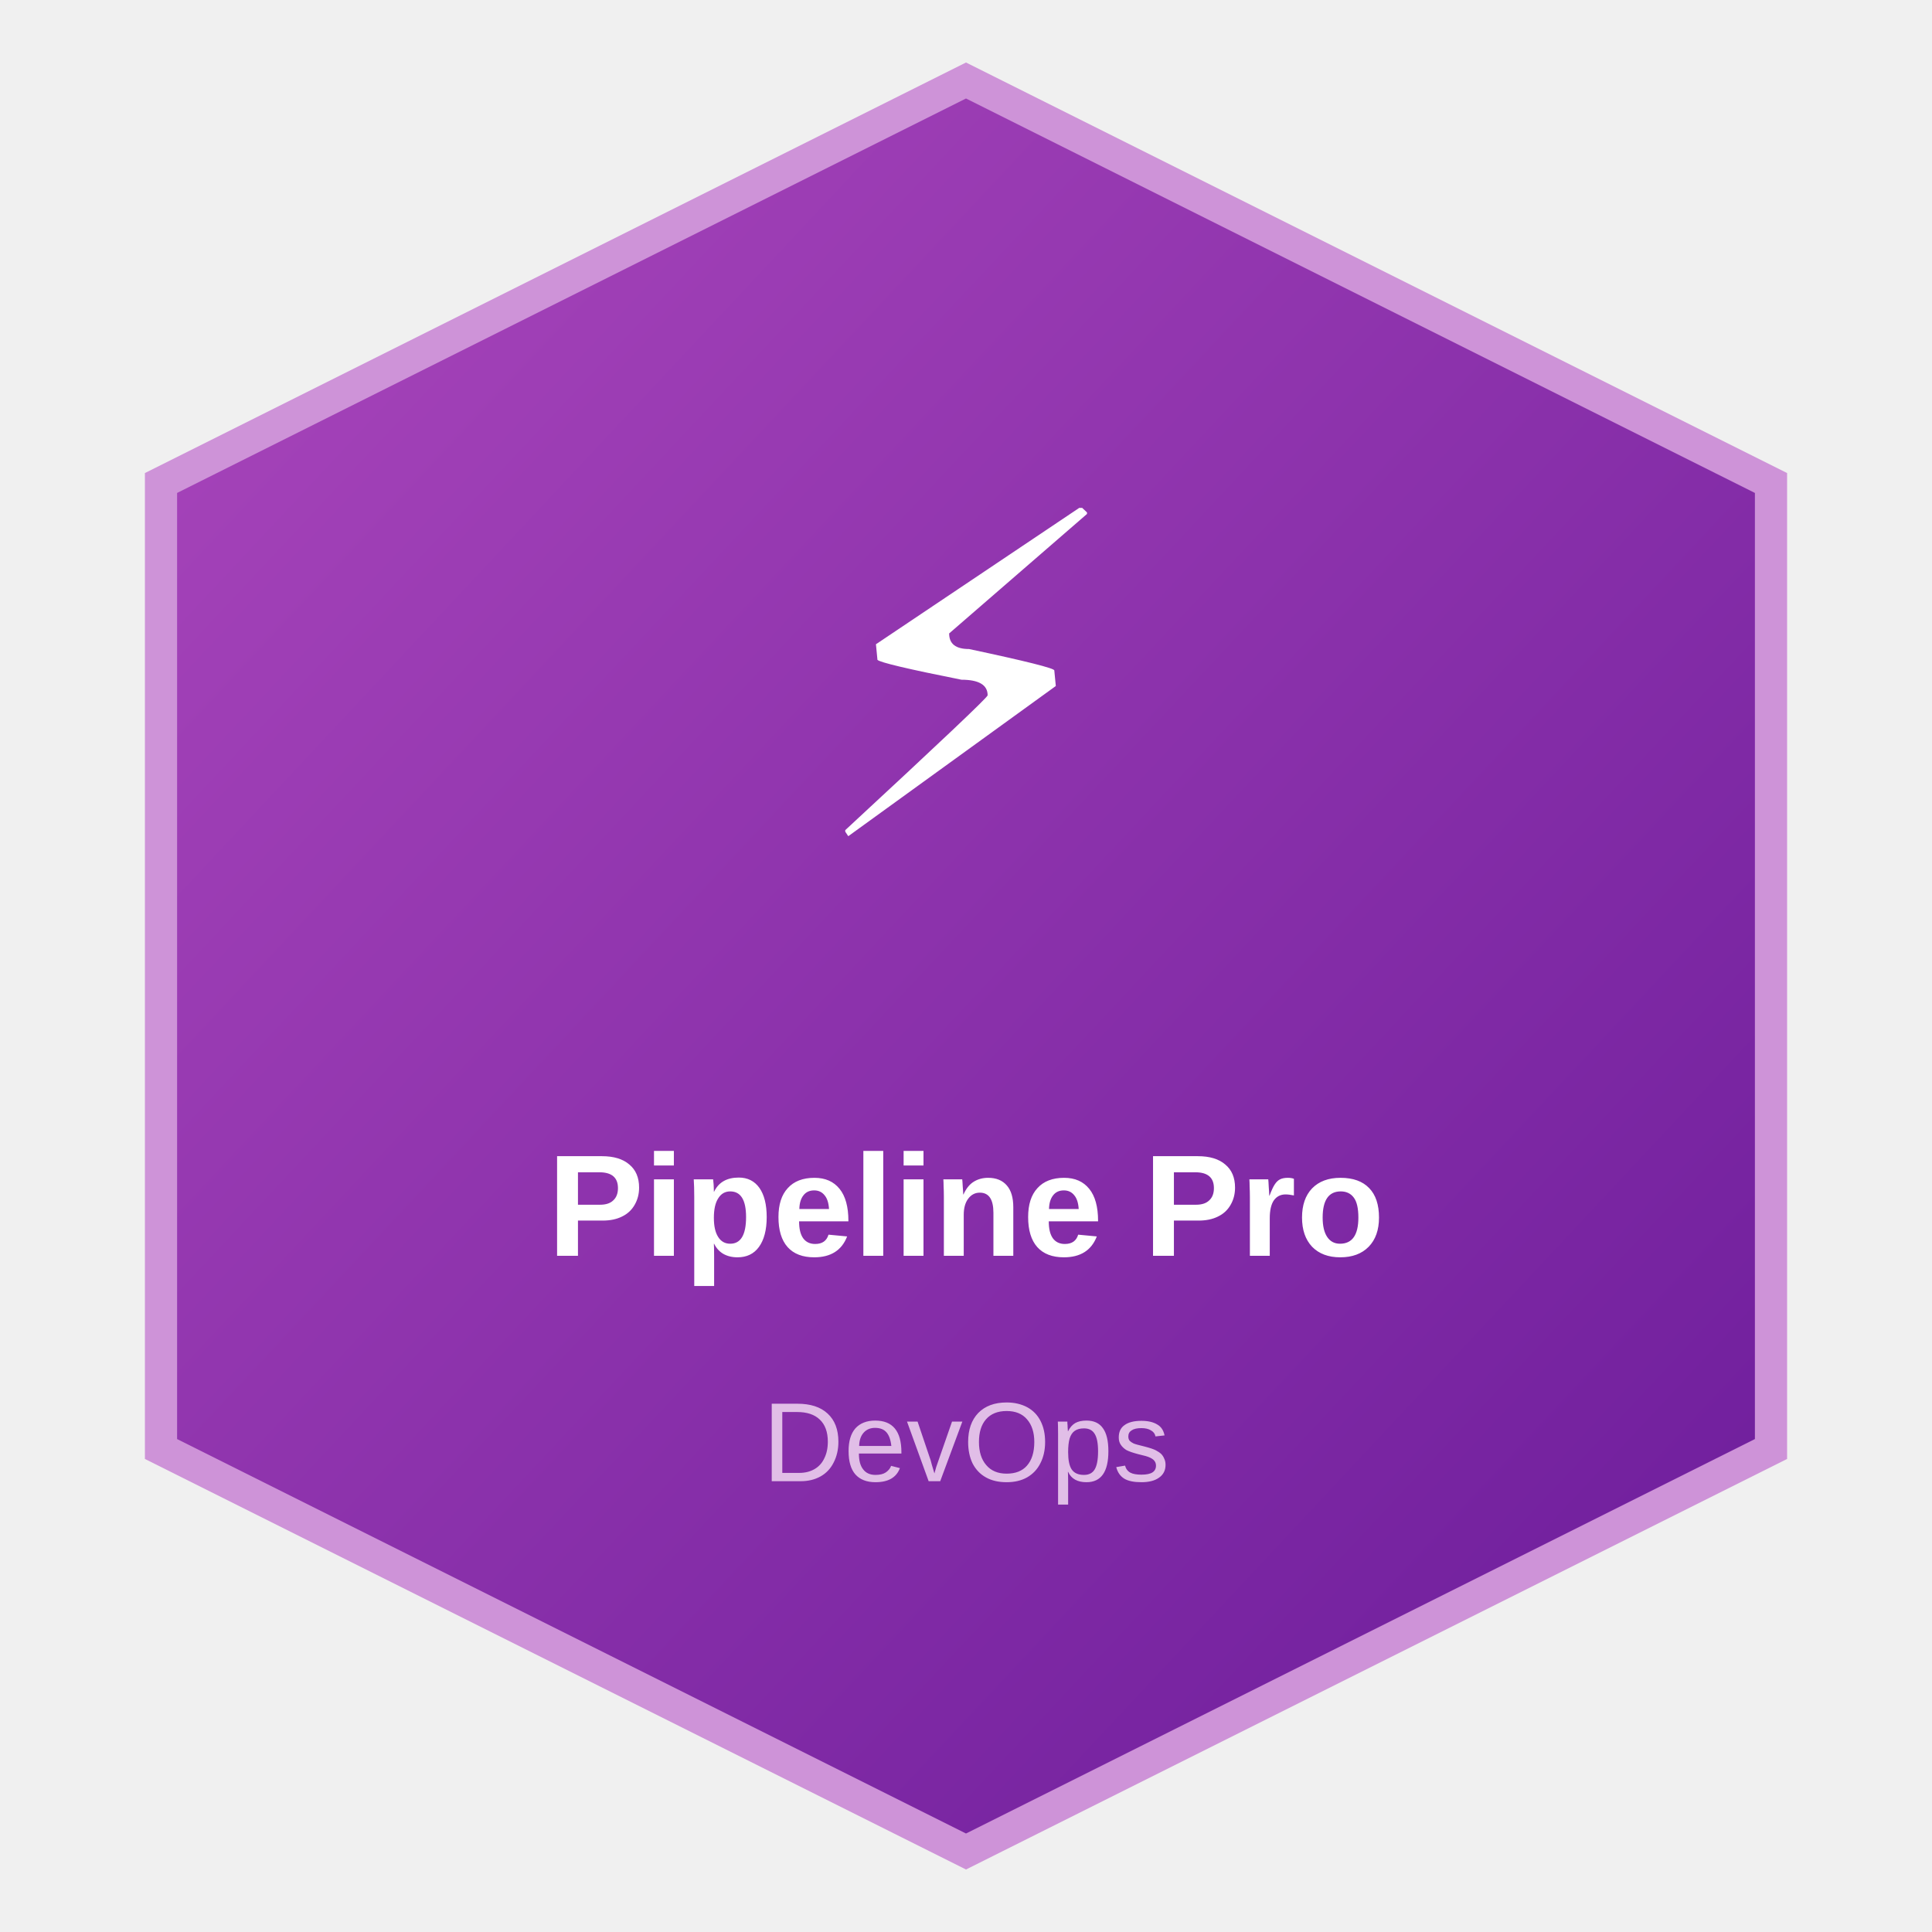
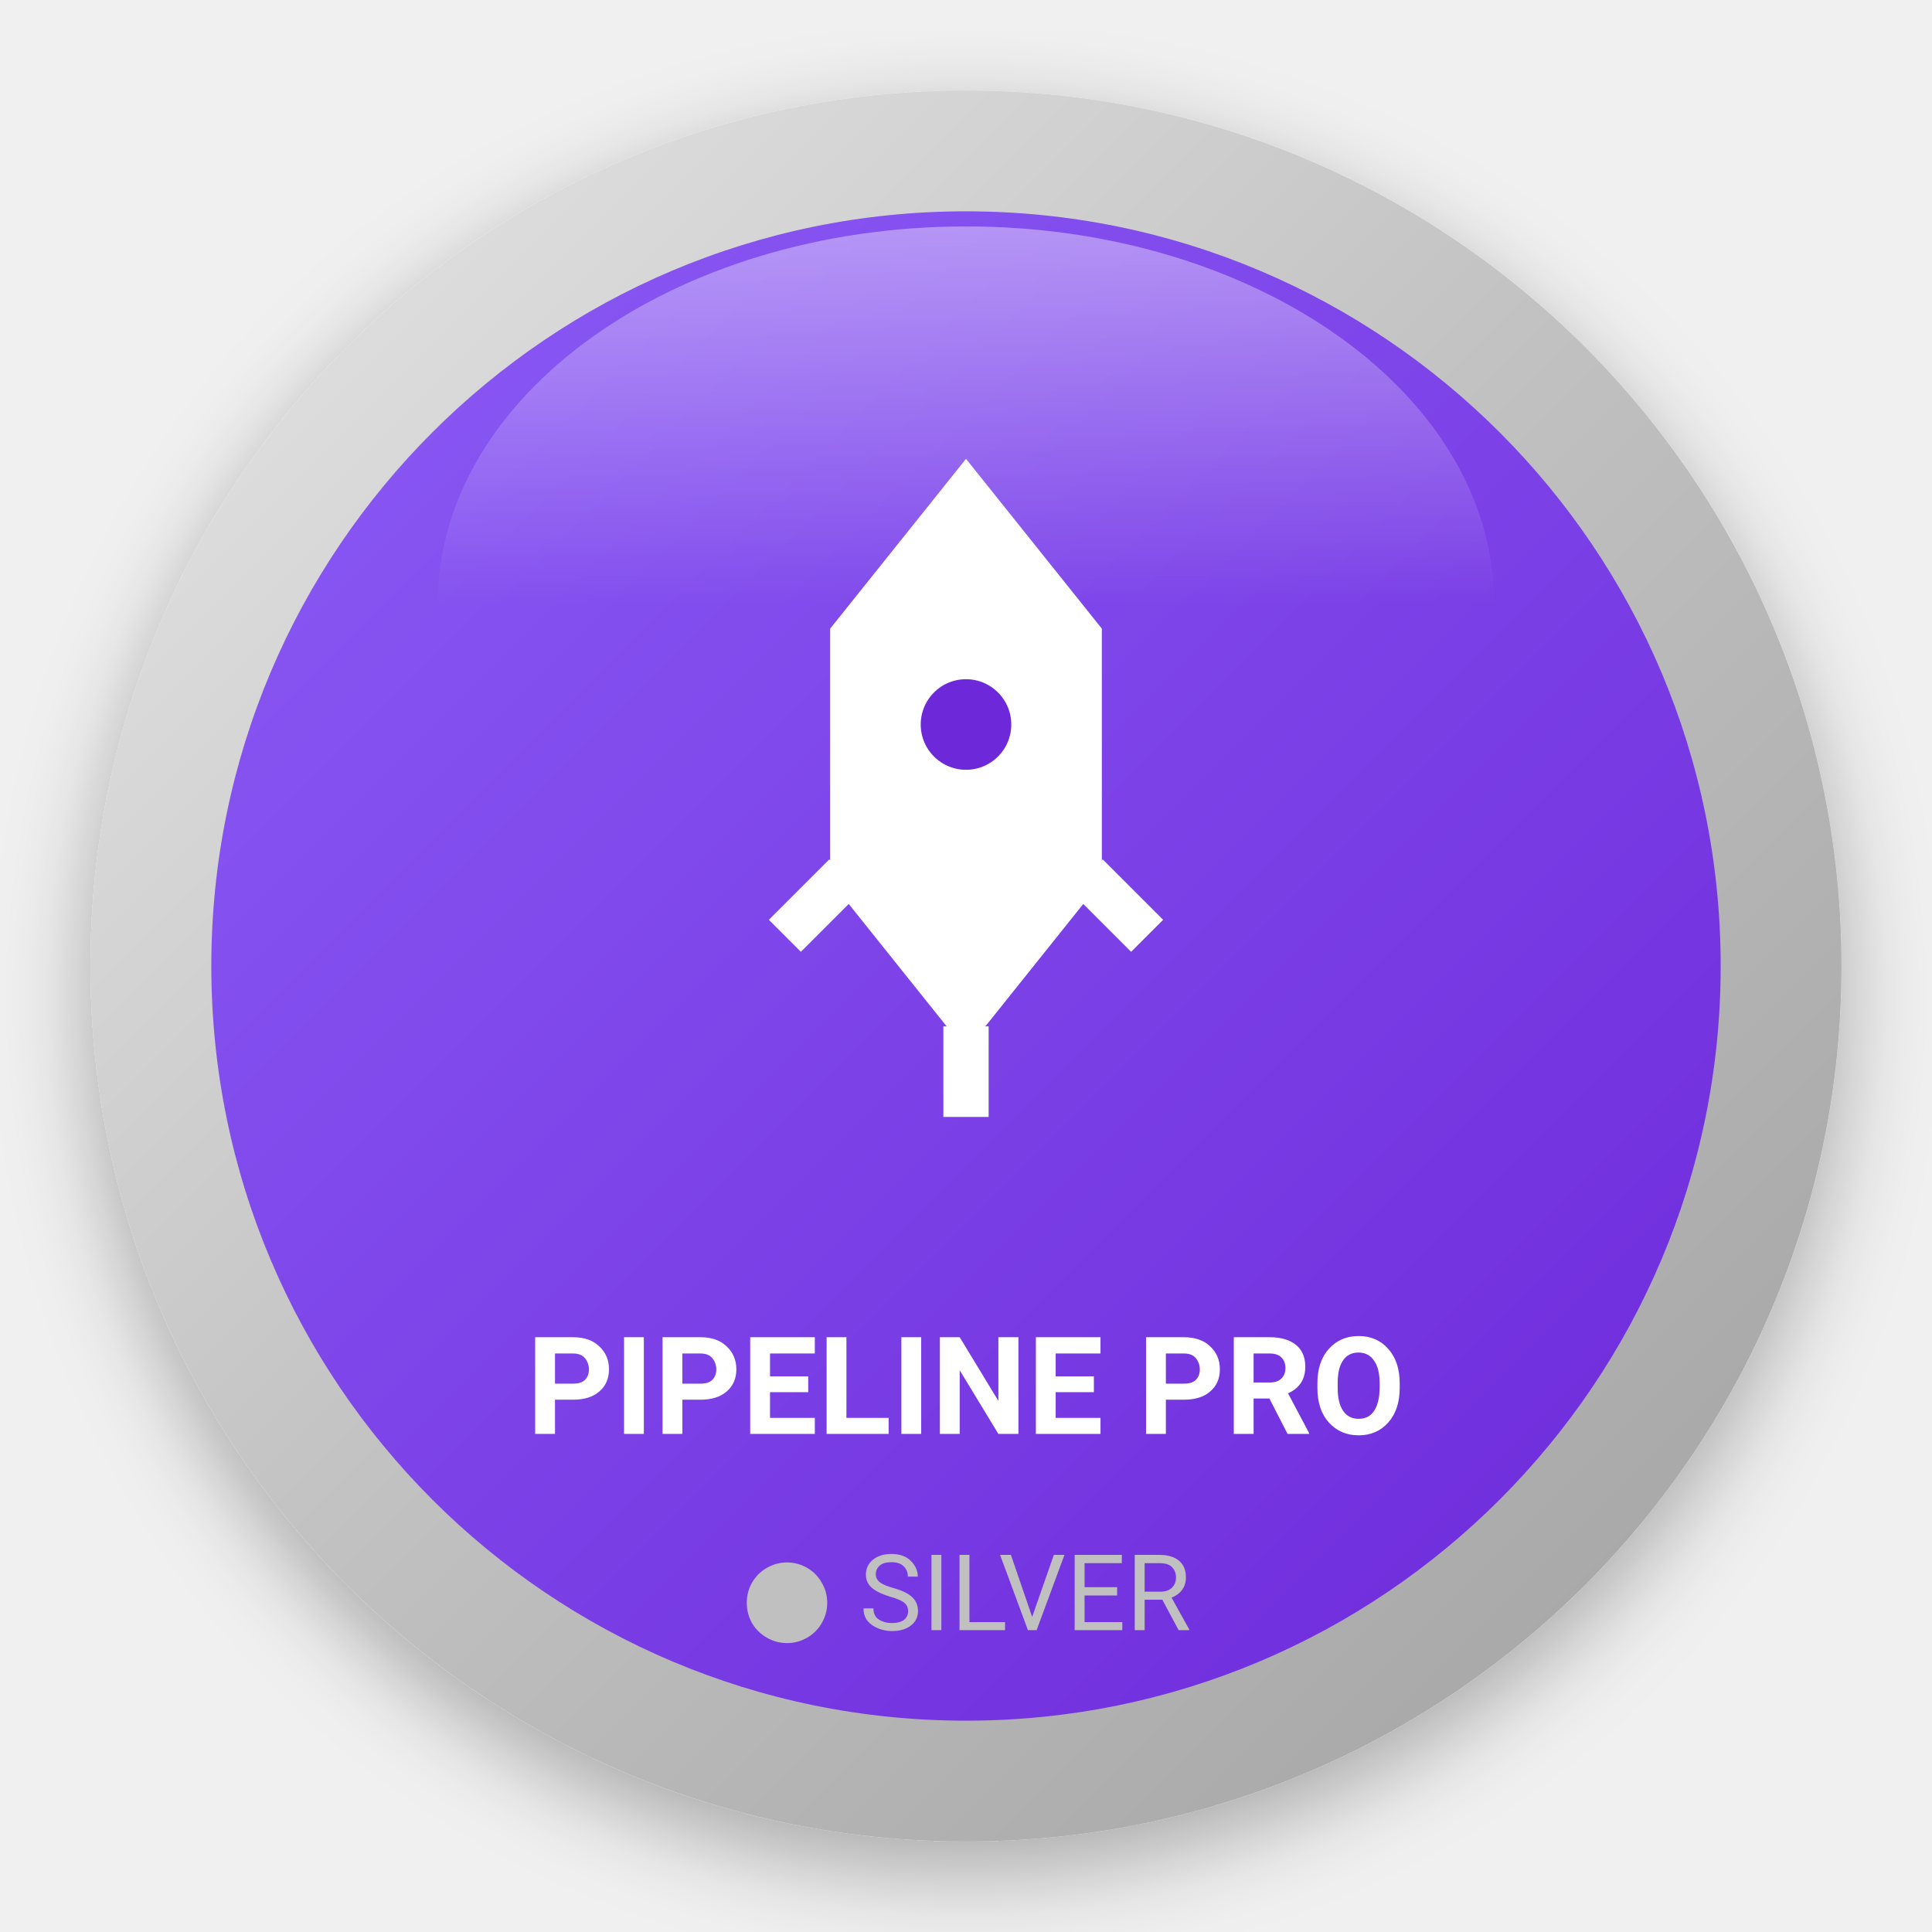
- <svg xmlns="http://www.w3.org/2000/svg" width="120" height="120" viewBox="0 0 120 120">
+ <svg xmlns="http://www.w3.org/2000/svg" width="128" height="128" viewBox="0 0 128 128">
  <defs>
-     <linearGradient id="g" x1="0%" y1="0%" x2="100%" y2="100%">
-       <stop offset="0%" stop-color="#AB47BC" />
-       <stop offset="100%" stop-color="#6A1B9A" />
+     <linearGradient id="bg" x1="0%" y1="0%" x2="100%" y2="100%">
+       <stop offset="0%" stop-color="#8B5CF6" />
+       <stop offset="100%" stop-color="#6D28D9" />
    </linearGradient>
+     <linearGradient id="silver" x1="0%" y1="0%" x2="100%" y2="100%">
+       <stop offset="0%" stop-color="#E8E8E8" />
+       <stop offset="50%" stop-color="#C0C0C0" />
+       <stop offset="100%" stop-color="#A0A0A0" />
+     </linearGradient>
+     <linearGradient id="shine" x1="0%" y1="0%" x2="0%" y2="100%">
+       <stop offset="0%" stop-color="white" stop-opacity="0.4" />
+       <stop offset="50%" stop-color="white" stop-opacity="0" />
+     </linearGradient>
+     <filter id="shadow" x="-20%" y="-20%" width="140%" height="140%">
+       <feDropShadow dx="0" dy="2" stdDeviation="3" flood-opacity="0.3" />
+     </filter>
  </defs>
-   <polygon points="60,5 110,30 110,90 60,115 10,90 10,30" fill="url(#g)" stroke="#CE93D8" stroke-width="2" />
-   <text x="60" y="52" text-anchor="middle" font-family="Arial,sans-serif" font-size="28" fill="white">⚡</text>
-   <text x="60" y="78" text-anchor="middle" font-family="Arial,sans-serif" font-size="9" font-weight="bold" fill="white">Pipeline Pro</text>
-   <text x="60" y="92" text-anchor="middle" font-family="Arial,sans-serif" font-size="7" fill="#E1BEE7">DevOps</text>
+   <circle cx="64" cy="64" r="58" fill="url(#silver)" filter="url(#shadow)" />
+   <circle cx="64" cy="64" r="50" fill="url(#bg)" />
+   <ellipse cx="64" cy="40" rx="35" ry="25" fill="url(#shine)" />
+   <g transform="translate(64, 50)" fill="white" stroke="white" stroke-width="2">
+     <path d="M0,-18 L8,-8 L8,8 L0,18 L-8,8 L-8,-8 Z" fill="white" />
+     <circle cx="0" cy="-2" r="4" fill="#6D28D9" />
+     <line x1="-12" y1="12" x2="-8" y2="8" stroke-width="3" />
+     <line x1="12" y1="12" x2="8" y2="8" stroke-width="3" />
+     <line x1="0" y1="18" x2="0" y2="24" stroke-width="3" />
+   </g>
+   <text x="64" y="95" text-anchor="middle" font-family="'Segoe UI',Roboto,sans-serif" font-size="9" font-weight="600" fill="white">PIPELINE PRO</text>
+   <text x="64" y="108" text-anchor="middle" font-family="'Segoe UI',Roboto,sans-serif" font-size="7" fill="#C0C0C0">● SILVER</text>
</svg>
